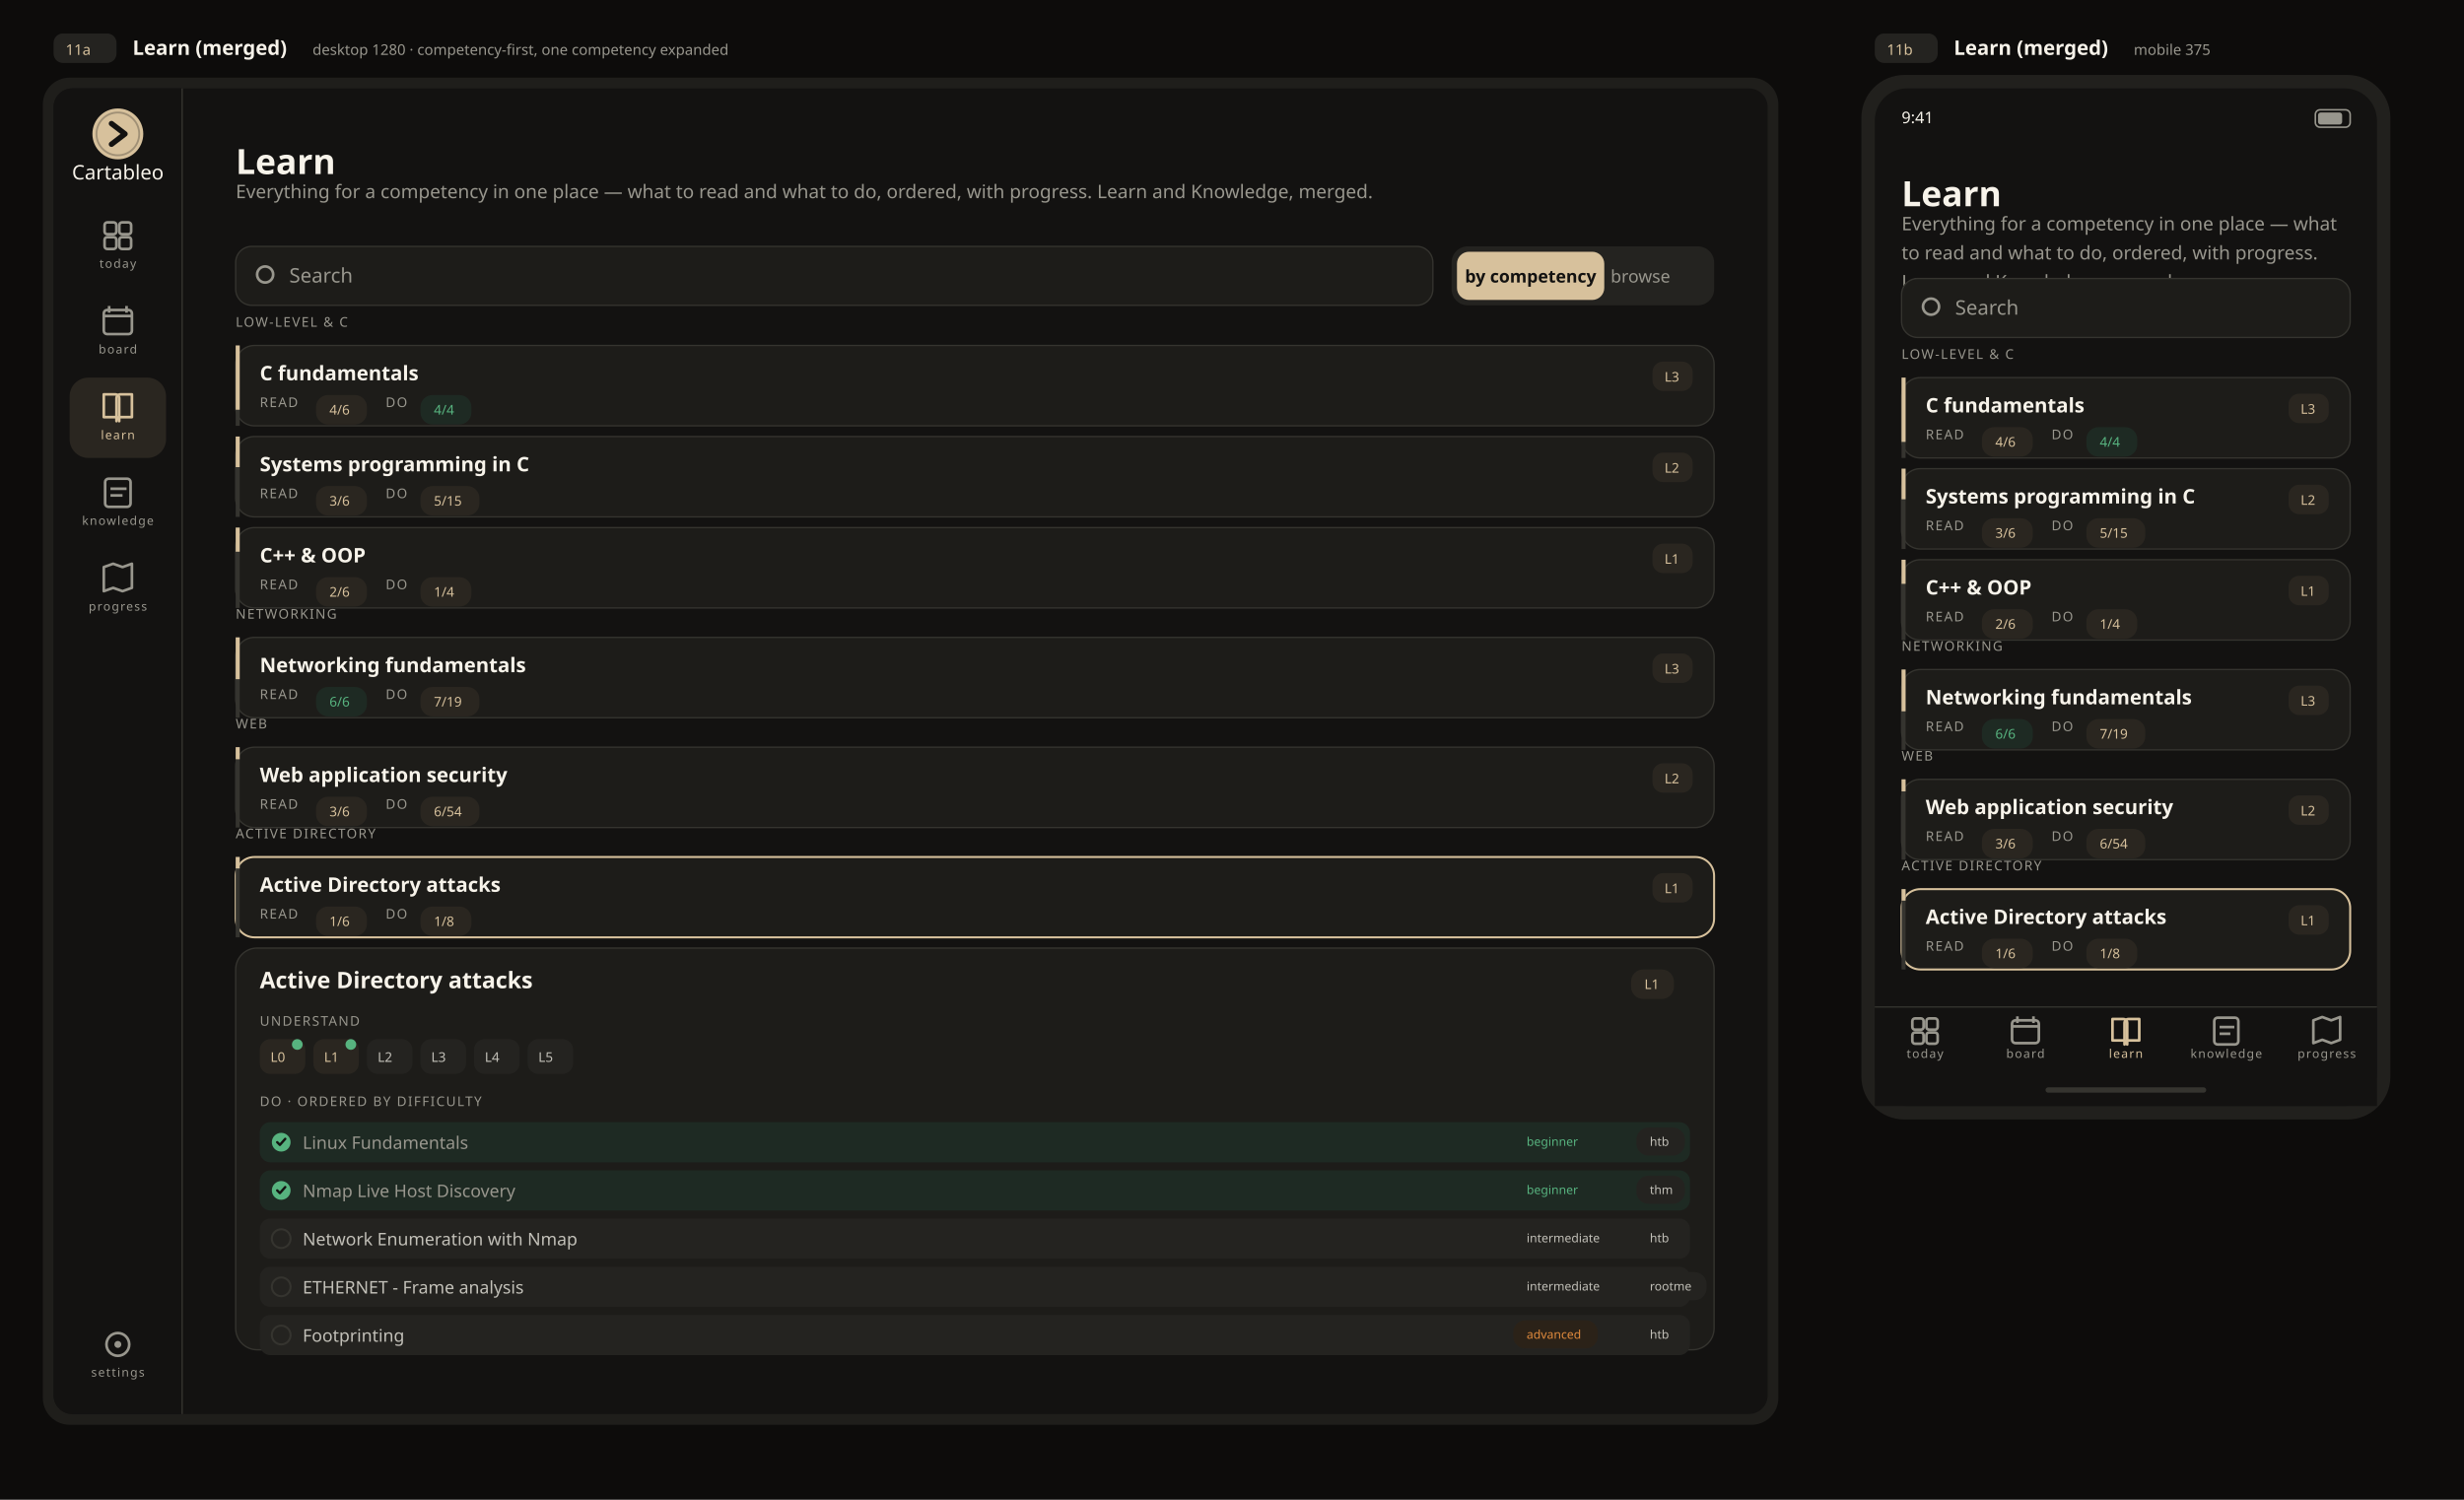
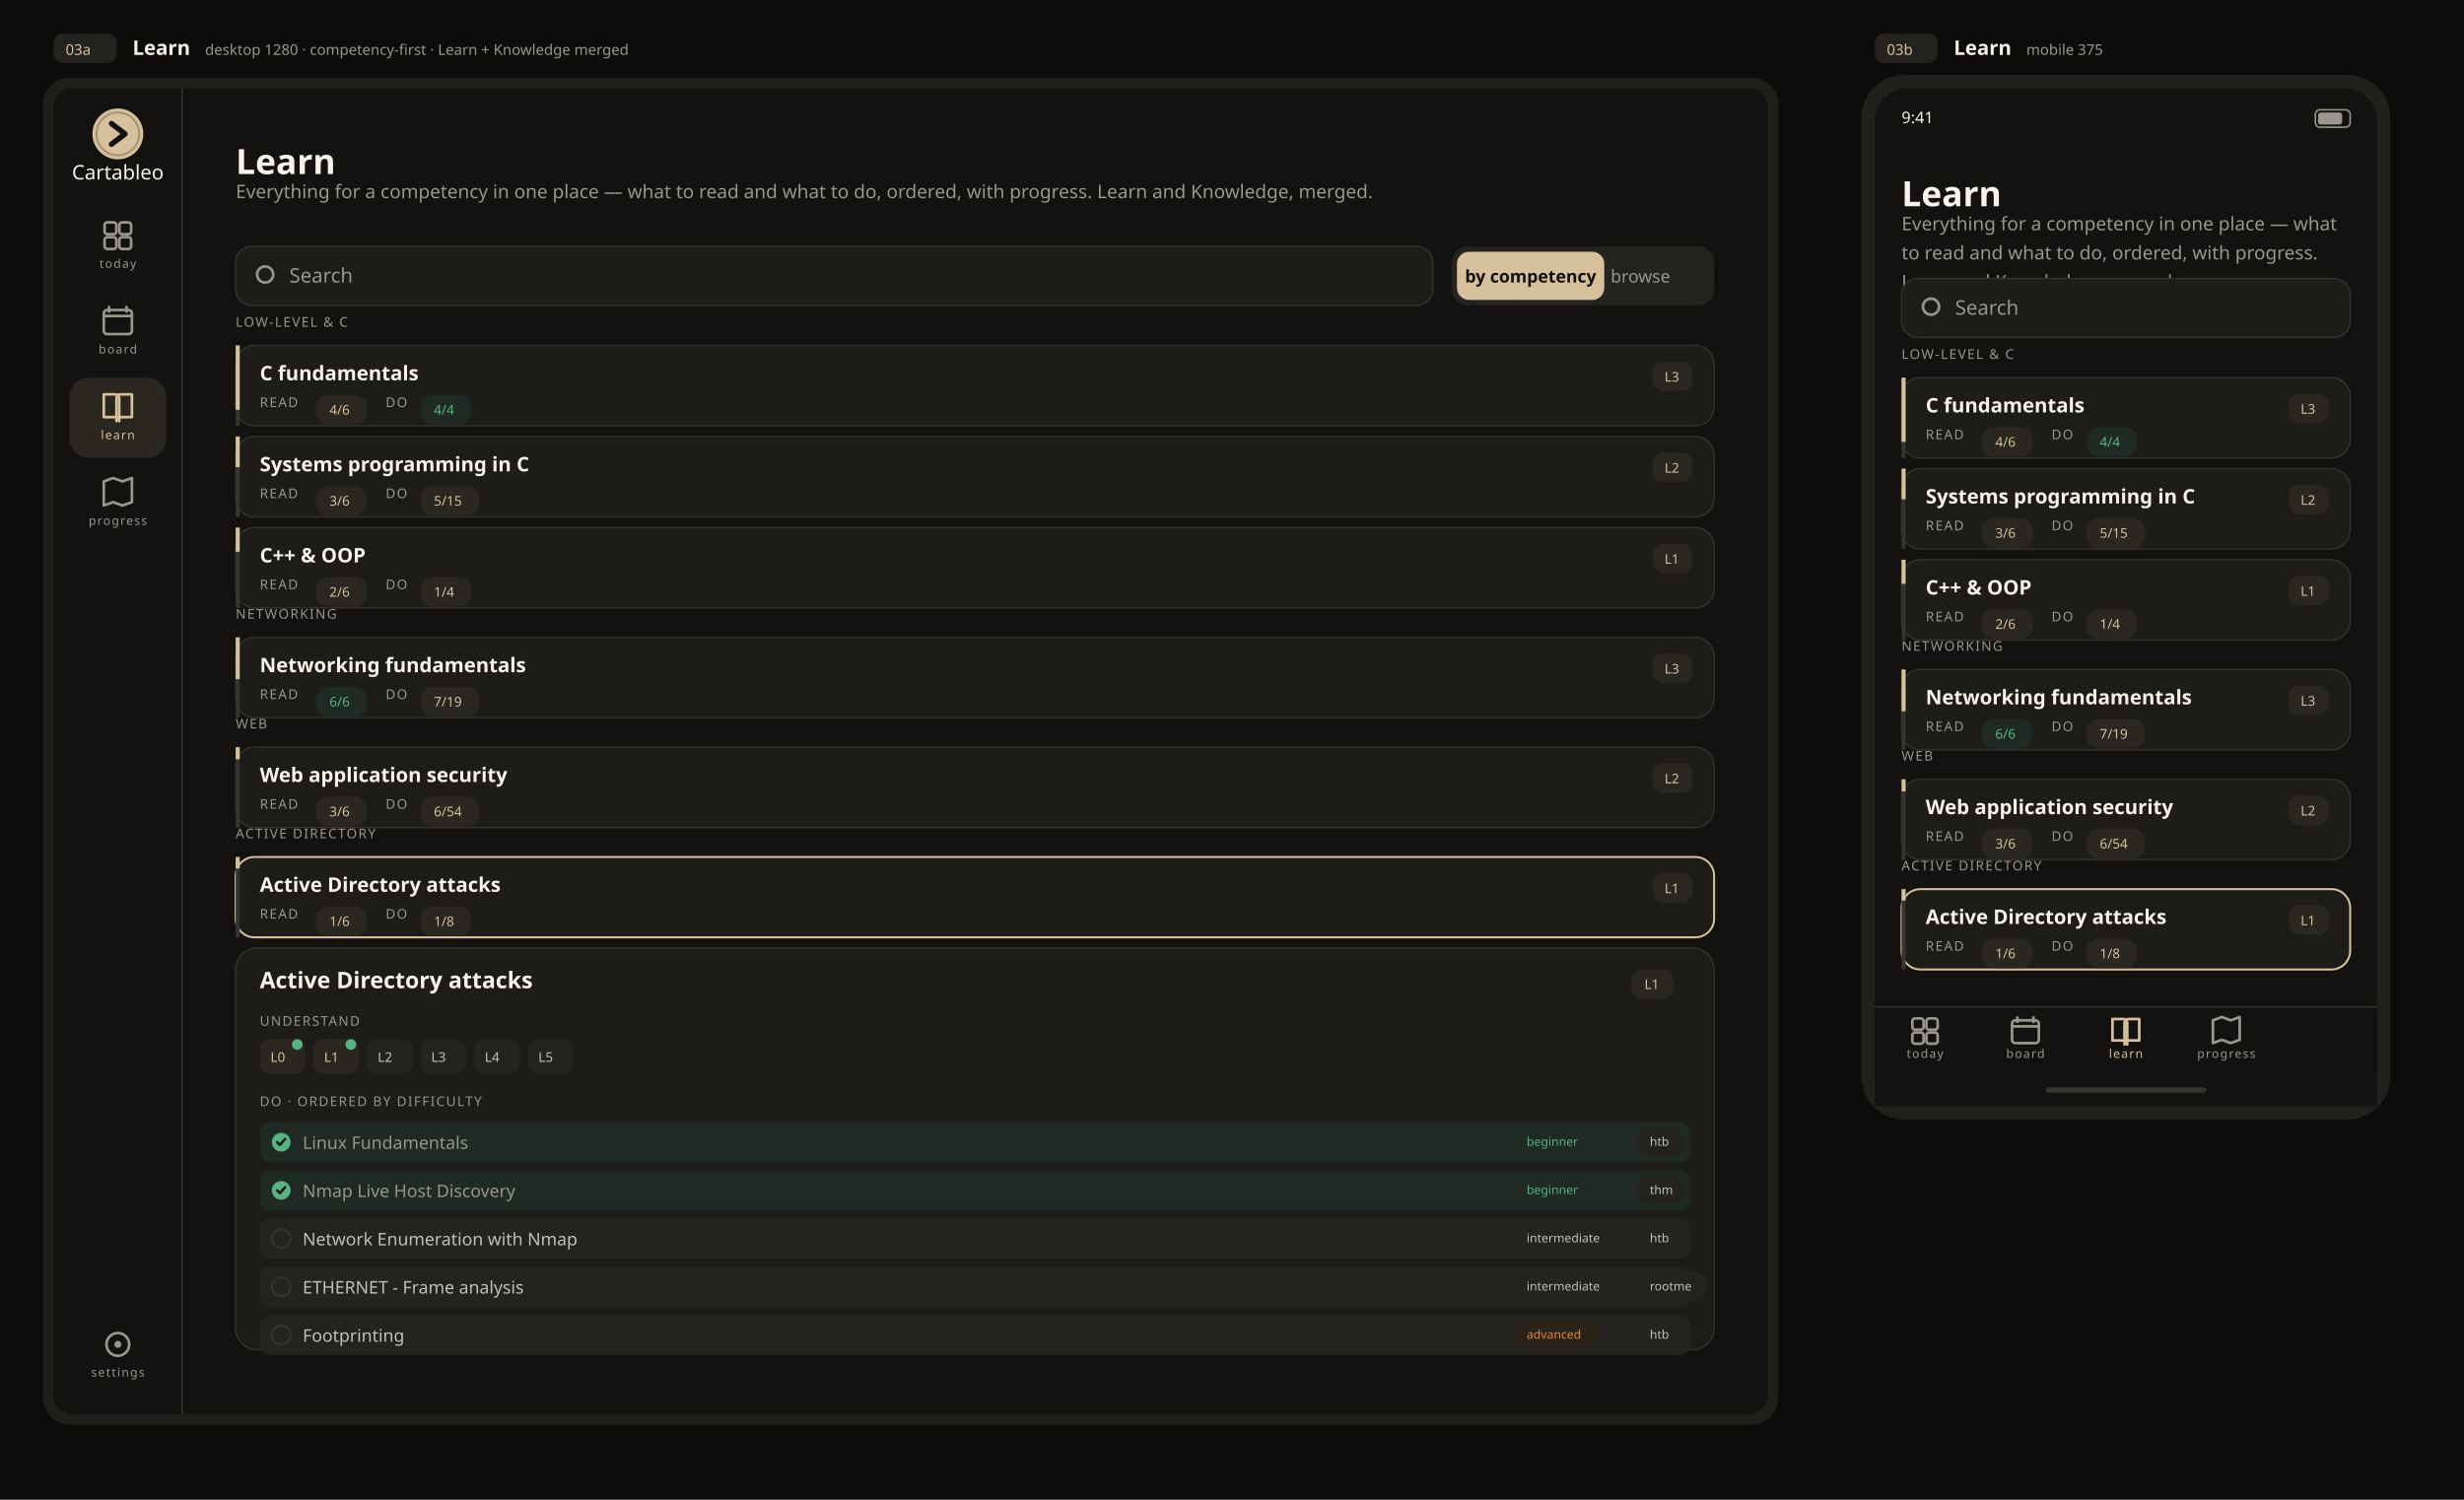
<svg xmlns="http://www.w3.org/2000/svg" width="1840" height="1120" viewBox="0 0 1840 1120">
  <rect x="0" y="0" width="1840" height="1120" fill="#0d0c0b" />
  <rect x="40" y="25" width="47" height="22" rx="7" fill="#242320" />
-   <text x="49" y="41" font-family="JetBrains Mono" font-size="11" fill="#d7c19c">11a</text>
-   <text x="99" y="41" font-family="Archivo" font-size="15" fill="#f7f3ea" font-weight="700">Learn  (merged)</text>
-   <text x="233.375" y="41" font-family="JetBrains Mono" font-size="11" fill="#98968d">desktop 1280 · competency-first, one competency expanded</text>
+   <text x="49" y="41" font-family="JetBrains Mono" font-size="11" fill="#d7c19c">03a</text>
+   <text x="99" y="41" font-family="Archivo" font-size="15" fill="#f7f3ea" font-weight="700">Learn</text>
+   <text x="153.125" y="41" font-family="JetBrains Mono" font-size="11" fill="#98968d">desktop 1280 · competency-first · Learn + Knowledge merged</text>
  <rect x="1400" y="25" width="47" height="22" rx="7" fill="#242320" />
-   <text x="1409" y="41" font-family="JetBrains Mono" font-size="11" fill="#d7c19c">11b</text>
-   <text x="1459" y="41" font-family="Archivo" font-size="15" fill="#f7f3ea" font-weight="700">Learn  (merged)</text>
-   <text x="1593.375" y="41" font-family="JetBrains Mono" font-size="11" fill="#98968d">mobile 375</text>
+   <text x="1409" y="41" font-family="JetBrains Mono" font-size="11" fill="#d7c19c">03b</text>
+   <text x="1459" y="41" font-family="Archivo" font-size="15" fill="#f7f3ea" font-weight="700">Learn</text>
+   <text x="1513.125" y="41" font-family="JetBrains Mono" font-size="11" fill="#98968d">mobile 375</text>
  <rect x="32" y="58" width="1296" height="1006" rx="20" fill="#35342f" opacity="0.45" />
  <rect x="40" y="66" width="1280" height="990" rx="14" fill="#131211" />
  <g transform="translate(40,66)">
    <clipPath id="mg">
      <rect width="1280" height="990" rx="14" />
    </clipPath>
    <g clip-path="url(#mg)">
      <rect x="0" y="0" width="96" height="990" fill="#131211" />
      <line x1="96" y1="0" x2="96" y2="990" stroke="#35342f" stroke-width="1" />
      <circle cx="48.0" cy="34" r="19.0" fill="#d7c19c" />
      <circle cx="48.0" cy="34" r="15.96" fill="none" stroke="#131211" stroke-width="1.387" opacity="0.28" />
      <path d="M43.25 26.281L53.344 34L43.25 41.719" fill="none" stroke="#131211" stroke-width="4.037" stroke-linecap="round" stroke-linejoin="round" />
      <text x="48.0" y="68" font-family="DM Serif Display" font-size="15" fill="#f7f3ea" text-anchor="middle">Cartableo</text>
      <rect x="38.078" y="100.078" width="8.82" height="8.82" rx="2" fill="none" stroke="#98968d" stroke-width="2" />
      <rect x="38.078" y="111.103" width="8.82" height="8.82" rx="2" fill="none" stroke="#98968d" stroke-width="2" />
      <rect x="49.103" y="100.078" width="8.82" height="8.82" rx="2" fill="none" stroke="#98968d" stroke-width="2" />
      <rect x="49.103" y="111.103" width="8.82" height="8.82" rx="2" fill="none" stroke="#98968d" stroke-width="2" />
      <text x="48.0" y="134" font-family="JetBrains Mono" font-size="9" fill="#98968d" text-anchor="middle" letter-spacing="0.9">today</text>
      <rect x="37.5" y="165.5" width="21" height="18" rx="2.5" fill="none" stroke="#98968d" stroke-width="2" />
      <line x1="37.5" y1="170.0" x2="58.5" y2="170.0" stroke="#98968d" stroke-width="2" />
      <line x1="41.5" y1="162.5" x2="41.5" y2="167.5" stroke="#98968d" stroke-width="2" />
      <line x1="54.5" y1="162.5" x2="54.5" y2="167.5" stroke="#98968d" stroke-width="2" />
      <text x="48.0" y="198" font-family="JetBrains Mono" font-size="9" fill="#98968d" text-anchor="middle" letter-spacing="0.9">board</text>
      <rect x="12.0" y="216" width="72" height="60" rx="14" fill="#2a2620" />
      <path d="M37.5 228.5h8.5a3 3 0 0 1 3 3v17a3 3 0 0 0-3-3h-8.5z" fill="none" stroke="#d7c19c" stroke-width="2" stroke-linecap="round" stroke-linejoin="round" />
      <path d="M58.5 228.5h-8.5a3 3 0 0 0-3 3v17a3 3 0 0 1 3-3h8.5z" fill="none" stroke="#d7c19c" stroke-width="2" stroke-linecap="round" stroke-linejoin="round" />
      <text x="48.0" y="262" font-family="JetBrains Mono" font-size="9" fill="#d7c19c" text-anchor="middle" letter-spacing="0.9">learn</text>
-       <rect x="38.5" y="291.5" width="19" height="21" rx="2.5" fill="none" stroke="#98968d" stroke-width="2" />
-       <line x1="42.5" y1="299" x2="54.5" y2="299" stroke="#98968d" stroke-width="2" />
-       <line x1="42.5" y1="304" x2="51.5" y2="304" stroke="#98968d" stroke-width="2" />
-       <text x="48.0" y="326" font-family="JetBrains Mono" font-size="9" fill="#98968d" text-anchor="middle" letter-spacing="0.9">knowledge</text>
-       <path d="M37.5 375.5v-18l7.0 -2.5 7.0 2.5 7.0 -2.5v18l-7.0 2.5 -7.0 -2.5z" fill="none" stroke="#98968d" stroke-width="2" stroke-linecap="round" stroke-linejoin="round" />
-       <text x="48.0" y="390" font-family="JetBrains Mono" font-size="9" fill="#98968d" text-anchor="middle" letter-spacing="0.9">progress</text>
+       <path d="M37.5 311.5v-18l7.0 -2.5 7.0 2.5 7.0 -2.5v18l-7.0 2.5 -7.0 -2.5z" fill="none" stroke="#98968d" stroke-width="2" stroke-linecap="round" stroke-linejoin="round" />
+       <text x="48.0" y="326" font-family="JetBrains Mono" font-size="9" fill="#98968d" text-anchor="middle" letter-spacing="0.9">progress</text>
      <circle cx="48.0" cy="938" r="8.5" fill="none" stroke="#98968d" stroke-width="2" />
      <circle cx="48.0" cy="938" r="2.6" fill="#98968d" />
      <text x="48.0" y="962" font-family="JetBrains Mono" font-size="9" fill="#98968d" text-anchor="middle" letter-spacing="0.9">settings</text>
      <text x="136" y="64" font-family="Archivo" font-size="26" fill="#f7f3ea" font-weight="700">Learn</text>
      <text x="136" y="82.0" font-family="Archivo" font-size="14" fill="#98968d">Everything for a competency in one place — what to read and what to do, ordered, with progress. Learn and Knowledge, merged.</text>
      <rect x="136" y="118" width="894" height="44" rx="12" fill="#1d1c19" stroke="#35342f" stroke-width="1" />
      <circle cx="158" cy="139" r="6" fill="none" stroke="#98968d" stroke-width="2" />
      <text x="176" y="145" font-family="Archivo" font-size="15" fill="#98968d">Search</text>
      <rect x="1044" y="118" width="196" height="44" rx="12" fill="#242320" />
      <rect x="1048" y="122" width="110" height="36" rx="9" fill="#d7c19c" />
      <text x="1103" y="145" font-family="Archivo" font-size="13" fill="#131211" font-weight="700" text-anchor="middle">by competency</text>
      <text x="1185" y="145" font-family="Archivo" font-size="13" fill="#98968d" text-anchor="middle">browse</text>
      <text x="136" y="178" font-family="JetBrains Mono" font-size="10" fill="#98968d" letter-spacing="1.0">LOW-LEVEL &amp; C</text>
      <rect x="136" y="192" width="1104" height="60" rx="14" fill="#1d1c19" stroke="#35342f" stroke-width="1" />
      <rect x="136" y="192" width="3" height="60" fill="#35342f" />
      <rect x="136" y="192" width="3" height="48.0" fill="#d7c19c" />
      <text x="154" y="218" font-family="Archivo" font-size="15" fill="#f7f3ea" font-weight="700">C fundamentals</text>
      <rect x="1194.0" y="204" width="30.0" height="22" rx="8" fill="#2a2620" />
      <text x="1203.0" y="219" font-family="JetBrains Mono" font-size="10" fill="#d7c19c">L3</text>
      <text x="154" y="238" font-family="JetBrains Mono" font-size="10" fill="#98968d" letter-spacing="1.0">READ</text>
      <rect x="196" y="229" width="38.0" height="22" rx="9" fill="#2a2620" />
      <text x="206" y="243.6" font-family="JetBrains Mono" font-size="10" fill="#d7c19c">4/6</text>
      <text x="248.0" y="238" font-family="JetBrains Mono" font-size="10" fill="#98968d" letter-spacing="1.0">DO</text>
      <rect x="274.0" y="229" width="38.0" height="22" rx="9" fill="#1e2a23" />
      <text x="284.0" y="243.6" font-family="JetBrains Mono" font-size="10" fill="#57b37f">4/4</text>
      <rect x="136" y="260" width="1104" height="60" rx="14" fill="#1d1c19" stroke="#35342f" stroke-width="1" />
      <rect x="136" y="260" width="3" height="60" fill="#35342f" />
      <rect x="136" y="260" width="3" height="22.857" fill="#d7c19c" />
      <text x="154" y="286" font-family="Archivo" font-size="15" fill="#f7f3ea" font-weight="700">Systems programming in C</text>
      <rect x="1194.0" y="272" width="30.0" height="22" rx="8" fill="#2a2620" />
      <text x="1203.0" y="287" font-family="JetBrains Mono" font-size="10" fill="#d7c19c">L2</text>
      <text x="154" y="306" font-family="JetBrains Mono" font-size="10" fill="#98968d" letter-spacing="1.0">READ</text>
      <rect x="196" y="297" width="38.0" height="22" rx="9" fill="#2a2620" />
      <text x="206" y="311.6" font-family="JetBrains Mono" font-size="10" fill="#d7c19c">3/6</text>
      <text x="248.0" y="306" font-family="JetBrains Mono" font-size="10" fill="#98968d" letter-spacing="1.0">DO</text>
      <rect x="274.0" y="297" width="44.0" height="22" rx="9" fill="#2a2620" />
      <text x="284.0" y="311.6" font-family="JetBrains Mono" font-size="10" fill="#d7c19c">5/15</text>
      <rect x="136" y="328" width="1104" height="60" rx="14" fill="#1d1c19" stroke="#35342f" stroke-width="1" />
      <rect x="136" y="328" width="3" height="60" fill="#35342f" />
      <rect x="136" y="328" width="3" height="18.0" fill="#d7c19c" />
      <text x="154" y="354" font-family="Archivo" font-size="15" fill="#f7f3ea" font-weight="700">C++ &amp; OOP</text>
      <rect x="1194.0" y="340" width="30.0" height="22" rx="8" fill="#2a2620" />
      <text x="1203.0" y="355" font-family="JetBrains Mono" font-size="10" fill="#d7c19c">L1</text>
      <text x="154" y="374" font-family="JetBrains Mono" font-size="10" fill="#98968d" letter-spacing="1.0">READ</text>
      <rect x="196" y="365" width="38.0" height="22" rx="9" fill="#2a2620" />
      <text x="206" y="379.6" font-family="JetBrains Mono" font-size="10" fill="#d7c19c">2/6</text>
      <text x="248.0" y="374" font-family="JetBrains Mono" font-size="10" fill="#98968d" letter-spacing="1.0">DO</text>
      <rect x="274.0" y="365" width="38.0" height="22" rx="9" fill="#2a2620" />
      <text x="284.0" y="379.6" font-family="JetBrains Mono" font-size="10" fill="#d7c19c">1/4</text>
      <text x="136" y="396" font-family="JetBrains Mono" font-size="10" fill="#98968d" letter-spacing="1.0">NETWORKING</text>
      <rect x="136" y="410" width="1104" height="60" rx="14" fill="#1d1c19" stroke="#35342f" stroke-width="1" />
      <rect x="136" y="410" width="3" height="60" fill="#35342f" />
      <rect x="136" y="410" width="3" height="31.2" fill="#d7c19c" />
      <text x="154" y="436" font-family="Archivo" font-size="15" fill="#f7f3ea" font-weight="700">Networking fundamentals</text>
      <rect x="1194.0" y="422" width="30.0" height="22" rx="8" fill="#2a2620" />
      <text x="1203.0" y="437" font-family="JetBrains Mono" font-size="10" fill="#d7c19c">L3</text>
      <text x="154" y="456" font-family="JetBrains Mono" font-size="10" fill="#98968d" letter-spacing="1.0">READ</text>
      <rect x="196" y="447" width="38.0" height="22" rx="9" fill="#1e2a23" />
      <text x="206" y="461.6" font-family="JetBrains Mono" font-size="10" fill="#57b37f">6/6</text>
      <text x="248.0" y="456" font-family="JetBrains Mono" font-size="10" fill="#98968d" letter-spacing="1.0">DO</text>
      <rect x="274.0" y="447" width="44.0" height="22" rx="9" fill="#2a2620" />
      <text x="284.0" y="461.6" font-family="JetBrains Mono" font-size="10" fill="#d7c19c">7/19</text>
      <text x="136" y="478" font-family="JetBrains Mono" font-size="10" fill="#98968d" letter-spacing="1.0">WEB</text>
      <rect x="136" y="492" width="1104" height="60" rx="14" fill="#1d1c19" stroke="#35342f" stroke-width="1" />
      <rect x="136" y="492" width="3" height="60" fill="#35342f" />
      <rect x="136" y="492" width="3" height="9.0" fill="#d7c19c" />
      <text x="154" y="518" font-family="Archivo" font-size="15" fill="#f7f3ea" font-weight="700">Web application security</text>
      <rect x="1194.0" y="504" width="30.0" height="22" rx="8" fill="#2a2620" />
      <text x="1203.0" y="519" font-family="JetBrains Mono" font-size="10" fill="#d7c19c">L2</text>
      <text x="154" y="538" font-family="JetBrains Mono" font-size="10" fill="#98968d" letter-spacing="1.0">READ</text>
      <rect x="196" y="529" width="38.0" height="22" rx="9" fill="#2a2620" />
      <text x="206" y="543.6" font-family="JetBrains Mono" font-size="10" fill="#d7c19c">3/6</text>
      <text x="248.0" y="538" font-family="JetBrains Mono" font-size="10" fill="#98968d" letter-spacing="1.0">DO</text>
      <rect x="274.0" y="529" width="44.0" height="22" rx="9" fill="#2a2620" />
      <text x="284.0" y="543.6" font-family="JetBrains Mono" font-size="10" fill="#d7c19c">6/54</text>
      <text x="136" y="560" font-family="JetBrains Mono" font-size="10" fill="#98968d" letter-spacing="1.0">ACTIVE DIRECTORY</text>
      <rect x="136" y="574" width="1104" height="60" rx="14" fill="#1d1c19" stroke="#d7c19c" stroke-width="1.5" />
      <rect x="136" y="574" width="3" height="60" fill="#35342f" />
      <rect x="136" y="574" width="3" height="8.571" fill="#d7c19c" />
      <text x="154" y="600" font-family="Archivo" font-size="15" fill="#f7f3ea" font-weight="700">Active Directory attacks</text>
      <rect x="1194.0" y="586" width="30.0" height="22" rx="8" fill="#2a2620" />
      <text x="1203.0" y="601" font-family="JetBrains Mono" font-size="10" fill="#d7c19c">L1</text>
      <text x="154" y="620" font-family="JetBrains Mono" font-size="10" fill="#98968d" letter-spacing="1.0">READ</text>
      <rect x="196" y="611" width="38.0" height="22" rx="9" fill="#2a2620" />
      <text x="206" y="625.6" font-family="JetBrains Mono" font-size="10" fill="#d7c19c">1/6</text>
      <text x="248.0" y="620" font-family="JetBrains Mono" font-size="10" fill="#98968d" letter-spacing="1.0">DO</text>
      <rect x="274.0" y="611" width="38.0" height="22" rx="9" fill="#2a2620" />
      <text x="284.0" y="625.6" font-family="JetBrains Mono" font-size="10" fill="#d7c19c">1/8</text>
      <rect x="136" y="642" width="1104" height="300" rx="16" fill="#1d1c19" stroke="#35342f" stroke-width="1" />
      <text x="154" y="672" font-family="Archivo" font-size="17" fill="#f7f3ea" font-weight="700">Active Directory attacks</text>
      <rect x="1178" y="658" width="32.0" height="22" rx="9" fill="#2a2620" />
      <text x="1188" y="672.6" font-family="JetBrains Mono" font-size="10" fill="#d7c19c">L1</text>
      <text x="154" y="700" font-family="JetBrains Mono" font-size="10" fill="#98968d" letter-spacing="1.0">UNDERSTAND</text>
      <rect x="154" y="710" width="34" height="26" rx="8" fill="#2a2620" />
      <text x="162" y="727" font-family="JetBrains Mono" font-size="10" fill="#d7c19c">L0</text>
      <circle cx="182" cy="714" r="4" fill="#57b37f" />
      <rect x="194" y="710" width="34" height="26" rx="8" fill="#2a2620" />
      <text x="202" y="727" font-family="JetBrains Mono" font-size="10" fill="#d7c19c">L1</text>
      <circle cx="222" cy="714" r="4" fill="#57b37f" />
      <rect x="234" y="710" width="34" height="26" rx="8" fill="#242320" />
      <text x="242" y="727" font-family="JetBrains Mono" font-size="10" fill="#c2c0b8">L2</text>
      <rect x="274" y="710" width="34" height="26" rx="8" fill="#242320" />
      <text x="282" y="727" font-family="JetBrains Mono" font-size="10" fill="#c2c0b8">L3</text>
      <rect x="314" y="710" width="34" height="26" rx="8" fill="#242320" />
      <text x="322" y="727" font-family="JetBrains Mono" font-size="10" fill="#c2c0b8">L4</text>
      <rect x="354" y="710" width="34" height="26" rx="8" fill="#242320" />
      <text x="362" y="727" font-family="JetBrains Mono" font-size="10" fill="#c2c0b8">L5</text>
      <text x="154" y="760" font-family="JetBrains Mono" font-size="10" fill="#98968d" letter-spacing="1.0">DO  ·  ORDERED BY DIFFICULTY</text>
      <rect x="154" y="772" width="1068" height="30" rx="8" fill="#1e2a23" />
      <circle cx="170" cy="787" r="7" fill="#57b37f" />
      <path d="M167 787l2 2 4-4.5" fill="none" stroke="#131211" stroke-width="1.8" stroke-linecap="round" stroke-linejoin="round" />
      <text x="186" y="792" font-family="Archivo" font-size="13" fill="#98968d">Linux Fundamentals</text>
      <rect x="1090" y="776" width="63.2" height="21" rx="9" fill="#1e2a23" />
      <text x="1100" y="789.74" font-family="JetBrains Mono" font-size="9" fill="#57b37f">beginner</text>
      <rect x="1182" y="776" width="36.2" height="21" rx="9" fill="#242320" />
      <text x="1192" y="789.74" font-family="JetBrains Mono" font-size="9" fill="#c2c0b8">htb</text>
      <rect x="154" y="808" width="1068" height="30" rx="8" fill="#1e2a23" />
      <circle cx="170" cy="823" r="7" fill="#57b37f" />
      <path d="M167 823l2 2 4-4.5" fill="none" stroke="#131211" stroke-width="1.8" stroke-linecap="round" stroke-linejoin="round" />
      <text x="186" y="828" font-family="Archivo" font-size="13" fill="#98968d">Nmap Live Host Discovery</text>
      <rect x="1090" y="812" width="63.2" height="21" rx="9" fill="#1e2a23" />
      <text x="1100" y="825.74" font-family="JetBrains Mono" font-size="9" fill="#57b37f">beginner</text>
      <rect x="1182" y="812" width="36.2" height="21" rx="9" fill="#242320" />
      <text x="1192" y="825.74" font-family="JetBrains Mono" font-size="9" fill="#c2c0b8">thm</text>
      <rect x="154" y="844" width="1068" height="30" rx="8" fill="#242320" />
      <circle cx="170" cy="859" r="7" fill="none" stroke="#35342f" stroke-width="1.5" />
      <text x="186" y="864" font-family="Archivo" font-size="13" fill="#c2c0b8">Network Enumeration with Nmap</text>
      <rect x="1090" y="848" width="84.8" height="21" rx="9" fill="#242320" />
      <text x="1100" y="861.74" font-family="JetBrains Mono" font-size="9" fill="#c2c0b8">intermediate</text>
      <rect x="1182" y="848" width="36.2" height="21" rx="9" fill="#242320" />
      <text x="1192" y="861.74" font-family="JetBrains Mono" font-size="9" fill="#c2c0b8">htb</text>
      <rect x="154" y="880" width="1068" height="30" rx="8" fill="#242320" />
      <circle cx="170" cy="895" r="7" fill="none" stroke="#35342f" stroke-width="1.5" />
      <text x="186" y="900" font-family="Archivo" font-size="13" fill="#c2c0b8">ETHERNET - Frame analysis</text>
      <rect x="1090" y="884" width="84.8" height="21" rx="9" fill="#242320" />
      <text x="1100" y="897.74" font-family="JetBrains Mono" font-size="9" fill="#c2c0b8">intermediate</text>
      <rect x="1182" y="884" width="52.4" height="21" rx="9" fill="#242320" />
      <text x="1192" y="897.74" font-family="JetBrains Mono" font-size="9" fill="#c2c0b8">rootme</text>
      <rect x="154" y="916" width="1068" height="30" rx="8" fill="#242320" />
      <circle cx="170" cy="931" r="7" fill="none" stroke="#35342f" stroke-width="1.5" />
      <text x="186" y="936" font-family="Archivo" font-size="13" fill="#c2c0b8">Footprinting</text>
      <rect x="1090" y="920" width="63.2" height="21" rx="9" fill="#2b2218" />
      <text x="1100" y="933.74" font-family="JetBrains Mono" font-size="9" fill="#e08a3c">advanced</text>
      <rect x="1182" y="920" width="36.2" height="21" rx="9" fill="#242320" />
      <text x="1192" y="933.74" font-family="JetBrains Mono" font-size="9" fill="#c2c0b8">htb</text>
    </g>
  </g>
  <rect x="1390" y="56" width="395" height="780" rx="32" fill="#35342f" opacity="0.5" />
  <rect x="1400" y="66" width="375" height="760" rx="24" fill="#131211" />
  <text x="1420" y="92" font-family="JetBrains Mono" font-size="12" fill="#f7f3ea">9:41</text>
  <rect x="1729" y="82" width="26" height="13" rx="3.5" fill="none" stroke="#98968d" stroke-width="1.2" />
  <rect x="1731" y="84" width="18" height="9" rx="2" fill="#98968d" />
  <g transform="translate(1400,110)">
    <clipPath id="mgm">
      <rect width="375" height="716" />
    </clipPath>
    <g clip-path="url(#mgm)">
      <text x="20" y="44" font-family="Archivo" font-size="26" fill="#f7f3ea" font-weight="700">Learn</text>
      <text x="20" y="62.0" font-family="Archivo" font-size="14" fill="#98968d">Everything for a competency in one place — what</text>
      <text x="20" y="83.7" font-family="Archivo" font-size="14" fill="#98968d">to read and what to do, ordered, with progress.</text>
      <text x="20" y="105.4" font-family="Archivo" font-size="14" fill="#98968d">Learn and Knowledge, merged.</text>
      <rect x="20" y="98" width="335" height="44" rx="12" fill="#1d1c19" stroke="#35342f" stroke-width="1" />
      <circle cx="42" cy="119" r="6" fill="none" stroke="#98968d" stroke-width="2" />
      <text x="60" y="125" font-family="Archivo" font-size="15" fill="#98968d">Search</text>
      <text x="20" y="158" font-family="JetBrains Mono" font-size="10" fill="#98968d" letter-spacing="1.0">LOW-LEVEL &amp; C</text>
      <rect x="20" y="172" width="335" height="60" rx="14" fill="#1d1c19" stroke="#35342f" stroke-width="1" />
      <rect x="20" y="172" width="3" height="60" fill="#35342f" />
      <rect x="20" y="172" width="3" height="48.0" fill="#d7c19c" />
      <text x="38" y="198" font-family="Archivo" font-size="15" fill="#f7f3ea" font-weight="700">C fundamentals</text>
      <rect x="309.0" y="184" width="30.0" height="22" rx="8" fill="#2a2620" />
      <text x="318.0" y="199" font-family="JetBrains Mono" font-size="10" fill="#d7c19c">L3</text>
      <text x="38" y="218" font-family="JetBrains Mono" font-size="10" fill="#98968d" letter-spacing="1.0">READ</text>
      <rect x="80" y="209" width="38.0" height="22" rx="9" fill="#2a2620" />
      <text x="90" y="223.6" font-family="JetBrains Mono" font-size="10" fill="#d7c19c">4/6</text>
      <text x="132.0" y="218" font-family="JetBrains Mono" font-size="10" fill="#98968d" letter-spacing="1.0">DO</text>
      <rect x="158.0" y="209" width="38.0" height="22" rx="9" fill="#1e2a23" />
      <text x="168.0" y="223.6" font-family="JetBrains Mono" font-size="10" fill="#57b37f">4/4</text>
      <rect x="20" y="240" width="335" height="60" rx="14" fill="#1d1c19" stroke="#35342f" stroke-width="1" />
      <rect x="20" y="240" width="3" height="60" fill="#35342f" />
      <rect x="20" y="240" width="3" height="22.857" fill="#d7c19c" />
      <text x="38" y="266" font-family="Archivo" font-size="15" fill="#f7f3ea" font-weight="700">Systems programming in C</text>
      <rect x="309.0" y="252" width="30.0" height="22" rx="8" fill="#2a2620" />
      <text x="318.0" y="267" font-family="JetBrains Mono" font-size="10" fill="#d7c19c">L2</text>
      <text x="38" y="286" font-family="JetBrains Mono" font-size="10" fill="#98968d" letter-spacing="1.0">READ</text>
      <rect x="80" y="277" width="38.0" height="22" rx="9" fill="#2a2620" />
      <text x="90" y="291.6" font-family="JetBrains Mono" font-size="10" fill="#d7c19c">3/6</text>
      <text x="132.0" y="286" font-family="JetBrains Mono" font-size="10" fill="#98968d" letter-spacing="1.0">DO</text>
      <rect x="158.0" y="277" width="44.0" height="22" rx="9" fill="#2a2620" />
      <text x="168.0" y="291.6" font-family="JetBrains Mono" font-size="10" fill="#d7c19c">5/15</text>
      <rect x="20" y="308" width="335" height="60" rx="14" fill="#1d1c19" stroke="#35342f" stroke-width="1" />
      <rect x="20" y="308" width="3" height="60" fill="#35342f" />
      <rect x="20" y="308" width="3" height="18.0" fill="#d7c19c" />
      <text x="38" y="334" font-family="Archivo" font-size="15" fill="#f7f3ea" font-weight="700">C++ &amp; OOP</text>
      <rect x="309.0" y="320" width="30.0" height="22" rx="8" fill="#2a2620" />
      <text x="318.0" y="335" font-family="JetBrains Mono" font-size="10" fill="#d7c19c">L1</text>
      <text x="38" y="354" font-family="JetBrains Mono" font-size="10" fill="#98968d" letter-spacing="1.0">READ</text>
      <rect x="80" y="345" width="38.0" height="22" rx="9" fill="#2a2620" />
      <text x="90" y="359.6" font-family="JetBrains Mono" font-size="10" fill="#d7c19c">2/6</text>
      <text x="132.0" y="354" font-family="JetBrains Mono" font-size="10" fill="#98968d" letter-spacing="1.0">DO</text>
      <rect x="158.0" y="345" width="38.0" height="22" rx="9" fill="#2a2620" />
      <text x="168.0" y="359.6" font-family="JetBrains Mono" font-size="10" fill="#d7c19c">1/4</text>
      <text x="20" y="376" font-family="JetBrains Mono" font-size="10" fill="#98968d" letter-spacing="1.0">NETWORKING</text>
      <rect x="20" y="390" width="335" height="60" rx="14" fill="#1d1c19" stroke="#35342f" stroke-width="1" />
      <rect x="20" y="390" width="3" height="60" fill="#35342f" />
      <rect x="20" y="390" width="3" height="31.2" fill="#d7c19c" />
      <text x="38" y="416" font-family="Archivo" font-size="15" fill="#f7f3ea" font-weight="700">Networking fundamentals</text>
      <rect x="309.0" y="402" width="30.0" height="22" rx="8" fill="#2a2620" />
      <text x="318.0" y="417" font-family="JetBrains Mono" font-size="10" fill="#d7c19c">L3</text>
      <text x="38" y="436" font-family="JetBrains Mono" font-size="10" fill="#98968d" letter-spacing="1.0">READ</text>
      <rect x="80" y="427" width="38.0" height="22" rx="9" fill="#1e2a23" />
      <text x="90" y="441.6" font-family="JetBrains Mono" font-size="10" fill="#57b37f">6/6</text>
      <text x="132.0" y="436" font-family="JetBrains Mono" font-size="10" fill="#98968d" letter-spacing="1.0">DO</text>
      <rect x="158.0" y="427" width="44.0" height="22" rx="9" fill="#2a2620" />
      <text x="168.0" y="441.6" font-family="JetBrains Mono" font-size="10" fill="#d7c19c">7/19</text>
      <text x="20" y="458" font-family="JetBrains Mono" font-size="10" fill="#98968d" letter-spacing="1.0">WEB</text>
      <rect x="20" y="472" width="335" height="60" rx="14" fill="#1d1c19" stroke="#35342f" stroke-width="1" />
      <rect x="20" y="472" width="3" height="60" fill="#35342f" />
      <rect x="20" y="472" width="3" height="9.0" fill="#d7c19c" />
      <text x="38" y="498" font-family="Archivo" font-size="15" fill="#f7f3ea" font-weight="700">Web application security</text>
      <rect x="309.0" y="484" width="30.0" height="22" rx="8" fill="#2a2620" />
      <text x="318.0" y="499" font-family="JetBrains Mono" font-size="10" fill="#d7c19c">L2</text>
      <text x="38" y="518" font-family="JetBrains Mono" font-size="10" fill="#98968d" letter-spacing="1.0">READ</text>
      <rect x="80" y="509" width="38.0" height="22" rx="9" fill="#2a2620" />
      <text x="90" y="523.6" font-family="JetBrains Mono" font-size="10" fill="#d7c19c">3/6</text>
      <text x="132.0" y="518" font-family="JetBrains Mono" font-size="10" fill="#98968d" letter-spacing="1.0">DO</text>
      <rect x="158.0" y="509" width="44.0" height="22" rx="9" fill="#2a2620" />
      <text x="168.0" y="523.6" font-family="JetBrains Mono" font-size="10" fill="#d7c19c">6/54</text>
      <text x="20" y="540" font-family="JetBrains Mono" font-size="10" fill="#98968d" letter-spacing="1.0">ACTIVE DIRECTORY</text>
      <rect x="20" y="554" width="335" height="60" rx="14" fill="#1d1c19" stroke="#d7c19c" stroke-width="1.5" />
      <rect x="20" y="554" width="3" height="60" fill="#35342f" />
      <rect x="20" y="554" width="3" height="8.571" fill="#d7c19c" />
      <text x="38" y="580" font-family="Archivo" font-size="15" fill="#f7f3ea" font-weight="700">Active Directory attacks</text>
      <rect x="309.0" y="566" width="30.0" height="22" rx="8" fill="#2a2620" />
      <text x="318.0" y="581" font-family="JetBrains Mono" font-size="10" fill="#d7c19c">L1</text>
      <text x="38" y="600" font-family="JetBrains Mono" font-size="10" fill="#98968d" letter-spacing="1.0">READ</text>
      <rect x="80" y="591" width="38.0" height="22" rx="9" fill="#2a2620" />
      <text x="90" y="605.6" font-family="JetBrains Mono" font-size="10" fill="#d7c19c">1/6</text>
      <text x="132.0" y="600" font-family="JetBrains Mono" font-size="10" fill="#98968d" letter-spacing="1.0">DO</text>
      <rect x="158.0" y="591" width="38.0" height="22" rx="9" fill="#2a2620" />
      <text x="168.0" y="605.6" font-family="JetBrains Mono" font-size="10" fill="#d7c19c">1/8</text>
      <rect x="0" y="642" width="375" height="74" fill="#131211" />
      <line x1="0" y1="642" x2="375" y2="642" stroke="#35342f" stroke-width="1" />
      <rect x="28.05" y="650.55" width="8.4" height="8.4" rx="2" fill="none" stroke="#98968d" stroke-width="2" />
      <rect x="28.05" y="661.05" width="8.4" height="8.4" rx="2" fill="none" stroke="#98968d" stroke-width="2" />
      <rect x="38.55" y="650.55" width="8.4" height="8.4" rx="2" fill="none" stroke="#98968d" stroke-width="2" />
      <rect x="38.55" y="661.05" width="8.4" height="8.4" rx="2" fill="none" stroke="#98968d" stroke-width="2" />
      <text x="37.5" y="680" font-family="JetBrains Mono" font-size="9" fill="#98968d" text-anchor="middle" letter-spacing="0.9">today</text>
      <rect x="102.5" y="652.0" width="20" height="17" rx="2.5" fill="none" stroke="#98968d" stroke-width="2" />
      <line x1="102.5" y1="656.5" x2="122.5" y2="656.5" stroke="#98968d" stroke-width="2" />
      <line x1="106.5" y1="649.0" x2="106.5" y2="654.0" stroke="#98968d" stroke-width="2" />
      <line x1="118.5" y1="649.0" x2="118.5" y2="654.0" stroke="#98968d" stroke-width="2" />
      <text x="112.5" y="680" font-family="JetBrains Mono" font-size="9" fill="#98968d" text-anchor="middle" letter-spacing="0.9">board</text>
      <path d="M177.5 651.0h8.0a3 3 0 0 1 3 3v16a3 3 0 0 0-3-3h-8.0z" fill="none" stroke="#d7c19c" stroke-width="2" stroke-linecap="round" stroke-linejoin="round" />
      <path d="M197.5 651.0h-8.0a3 3 0 0 0-3 3v16a3 3 0 0 1 3-3h8.0z" fill="none" stroke="#d7c19c" stroke-width="2" stroke-linecap="round" stroke-linejoin="round" />
      <text x="187.5" y="680" font-family="JetBrains Mono" font-size="9" fill="#d7c19c" text-anchor="middle" letter-spacing="0.9">learn</text>
-       <rect x="253.5" y="650.0" width="18" height="20" rx="2.5" fill="none" stroke="#98968d" stroke-width="2" />
-       <line x1="257.5" y1="657" x2="268.5" y2="657" stroke="#98968d" stroke-width="2" />
-       <line x1="257.5" y1="662" x2="265.5" y2="662" stroke="#98968d" stroke-width="2" />
-       <text x="262.5" y="680" font-family="JetBrains Mono" font-size="9" fill="#98968d" text-anchor="middle" letter-spacing="0.9">knowledge</text>
-       <path d="M327.5 669.0v-17l6.667 -2.5 6.667 2.5 6.667 -2.5v17l-6.667 2.5 -6.667 -2.5z" fill="none" stroke="#98968d" stroke-width="2" stroke-linecap="round" stroke-linejoin="round" />
-       <text x="337.5" y="680" font-family="JetBrains Mono" font-size="9" fill="#98968d" text-anchor="middle" letter-spacing="0.9">progress</text>
+       <path d="M252.5 669.0v-17l6.667 -2.5 6.667 2.5 6.667 -2.5v17l-6.667 2.5 -6.667 -2.5z" fill="none" stroke="#98968d" stroke-width="2" stroke-linecap="round" stroke-linejoin="round" />
+       <text x="262.5" y="680" font-family="JetBrains Mono" font-size="9" fill="#98968d" text-anchor="middle" letter-spacing="0.9">progress</text>
      <rect x="127.5" y="702" width="120" height="4" rx="2" fill="#35342f" />
    </g>
  </g>
</svg>
